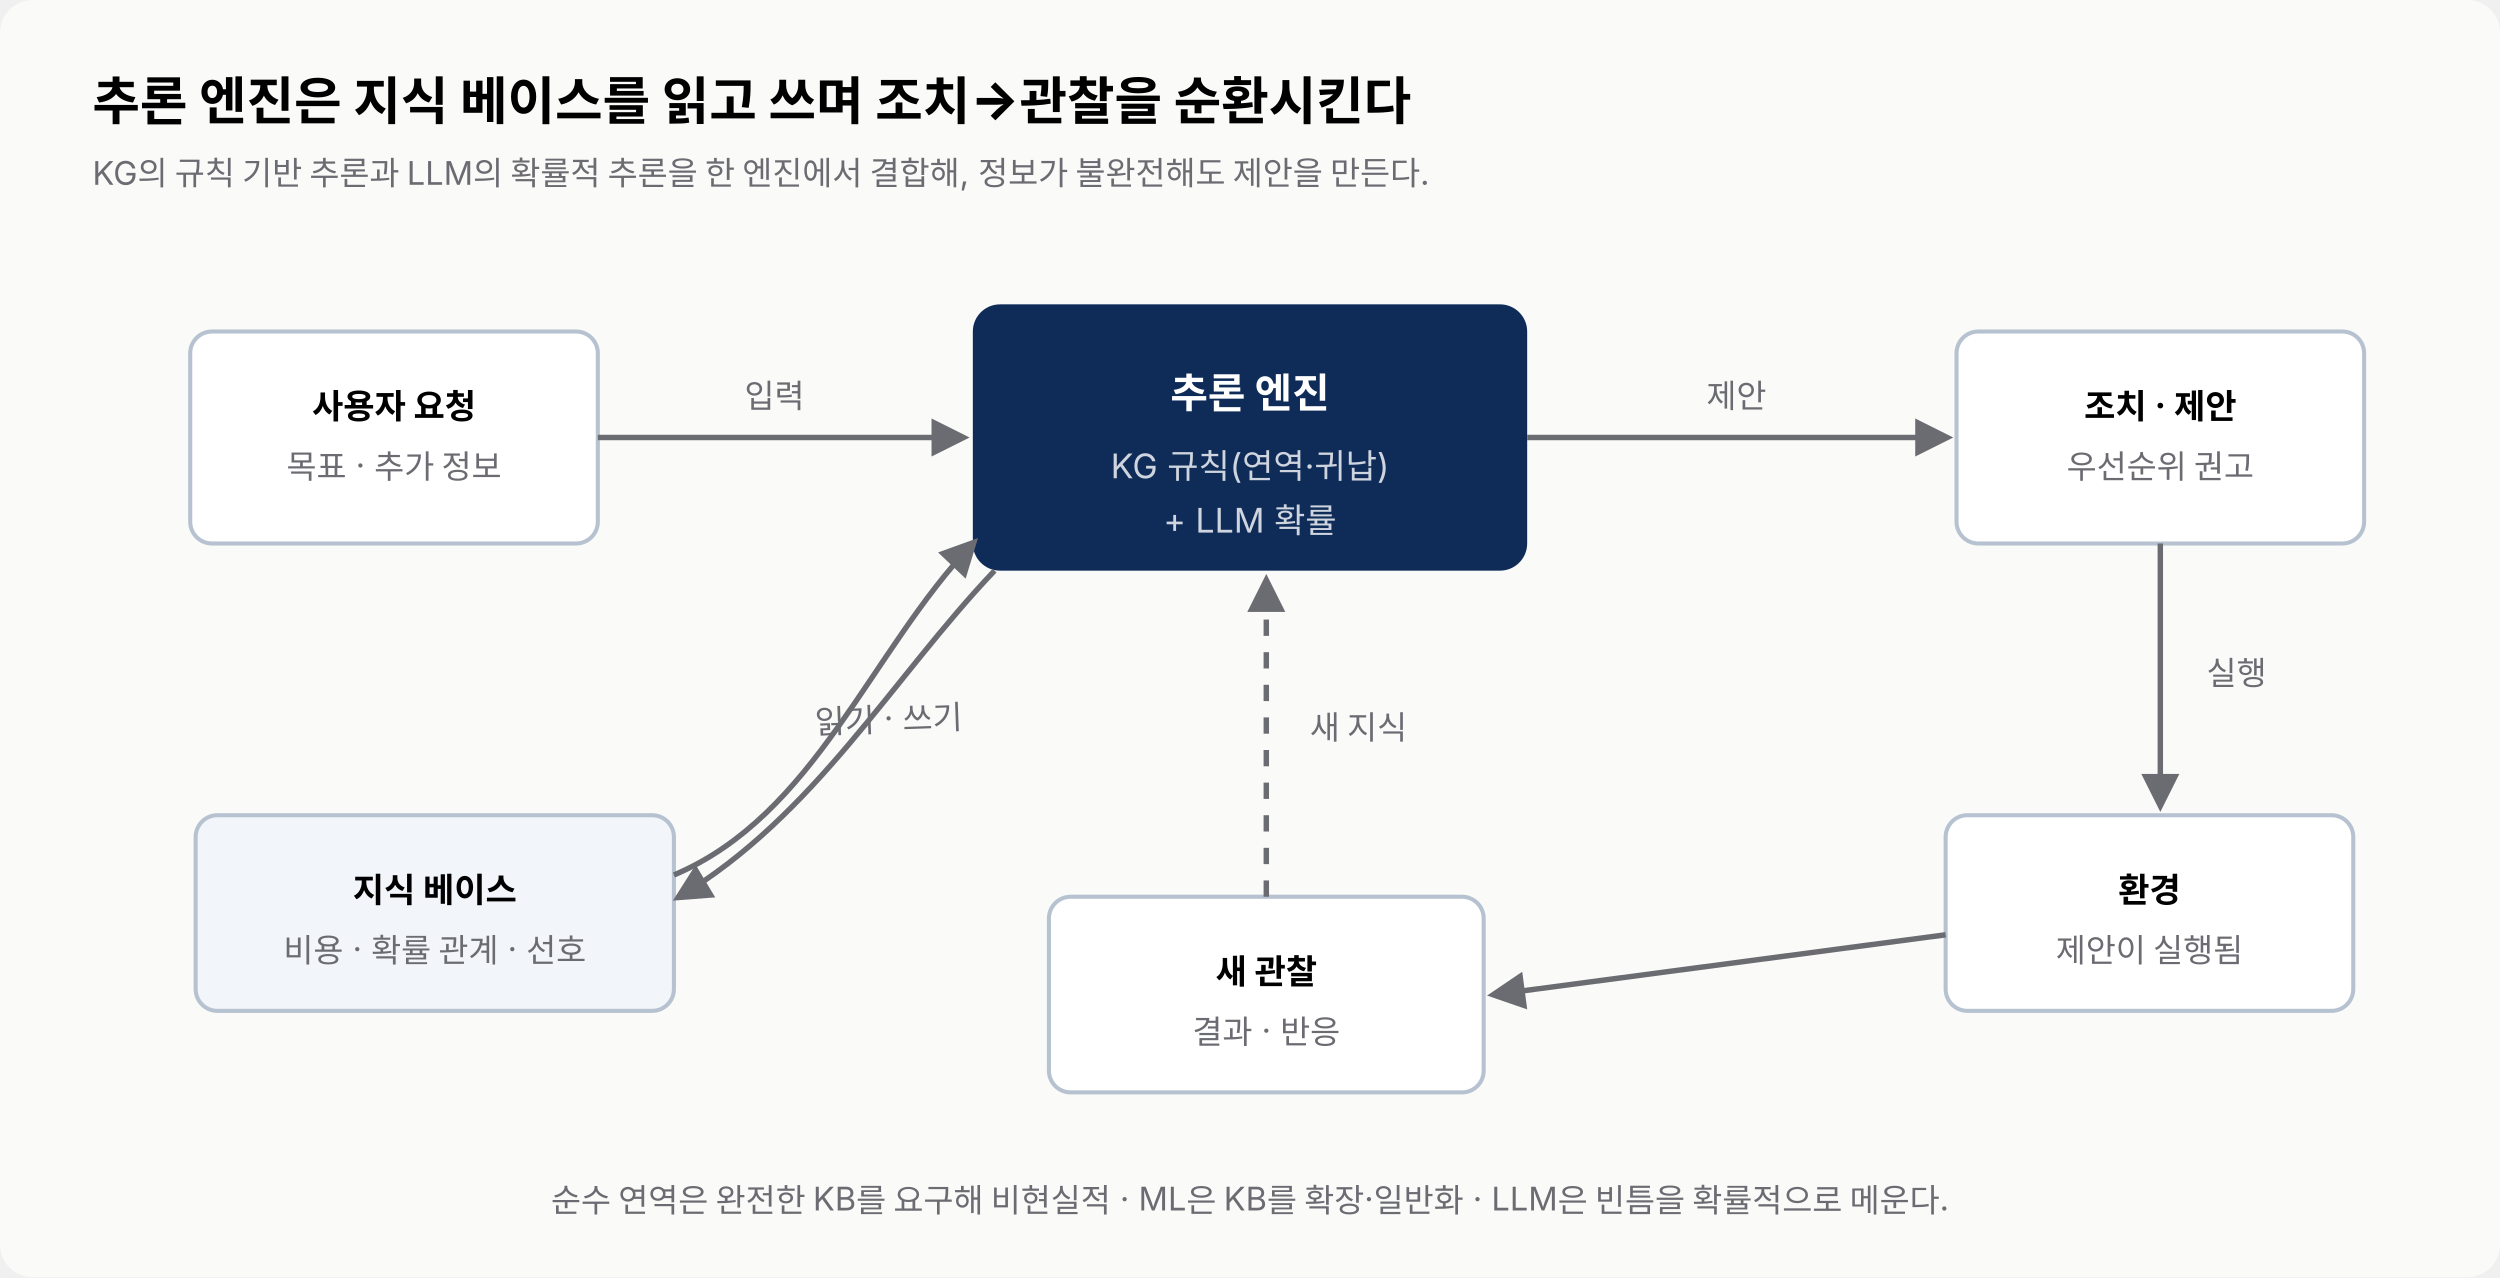
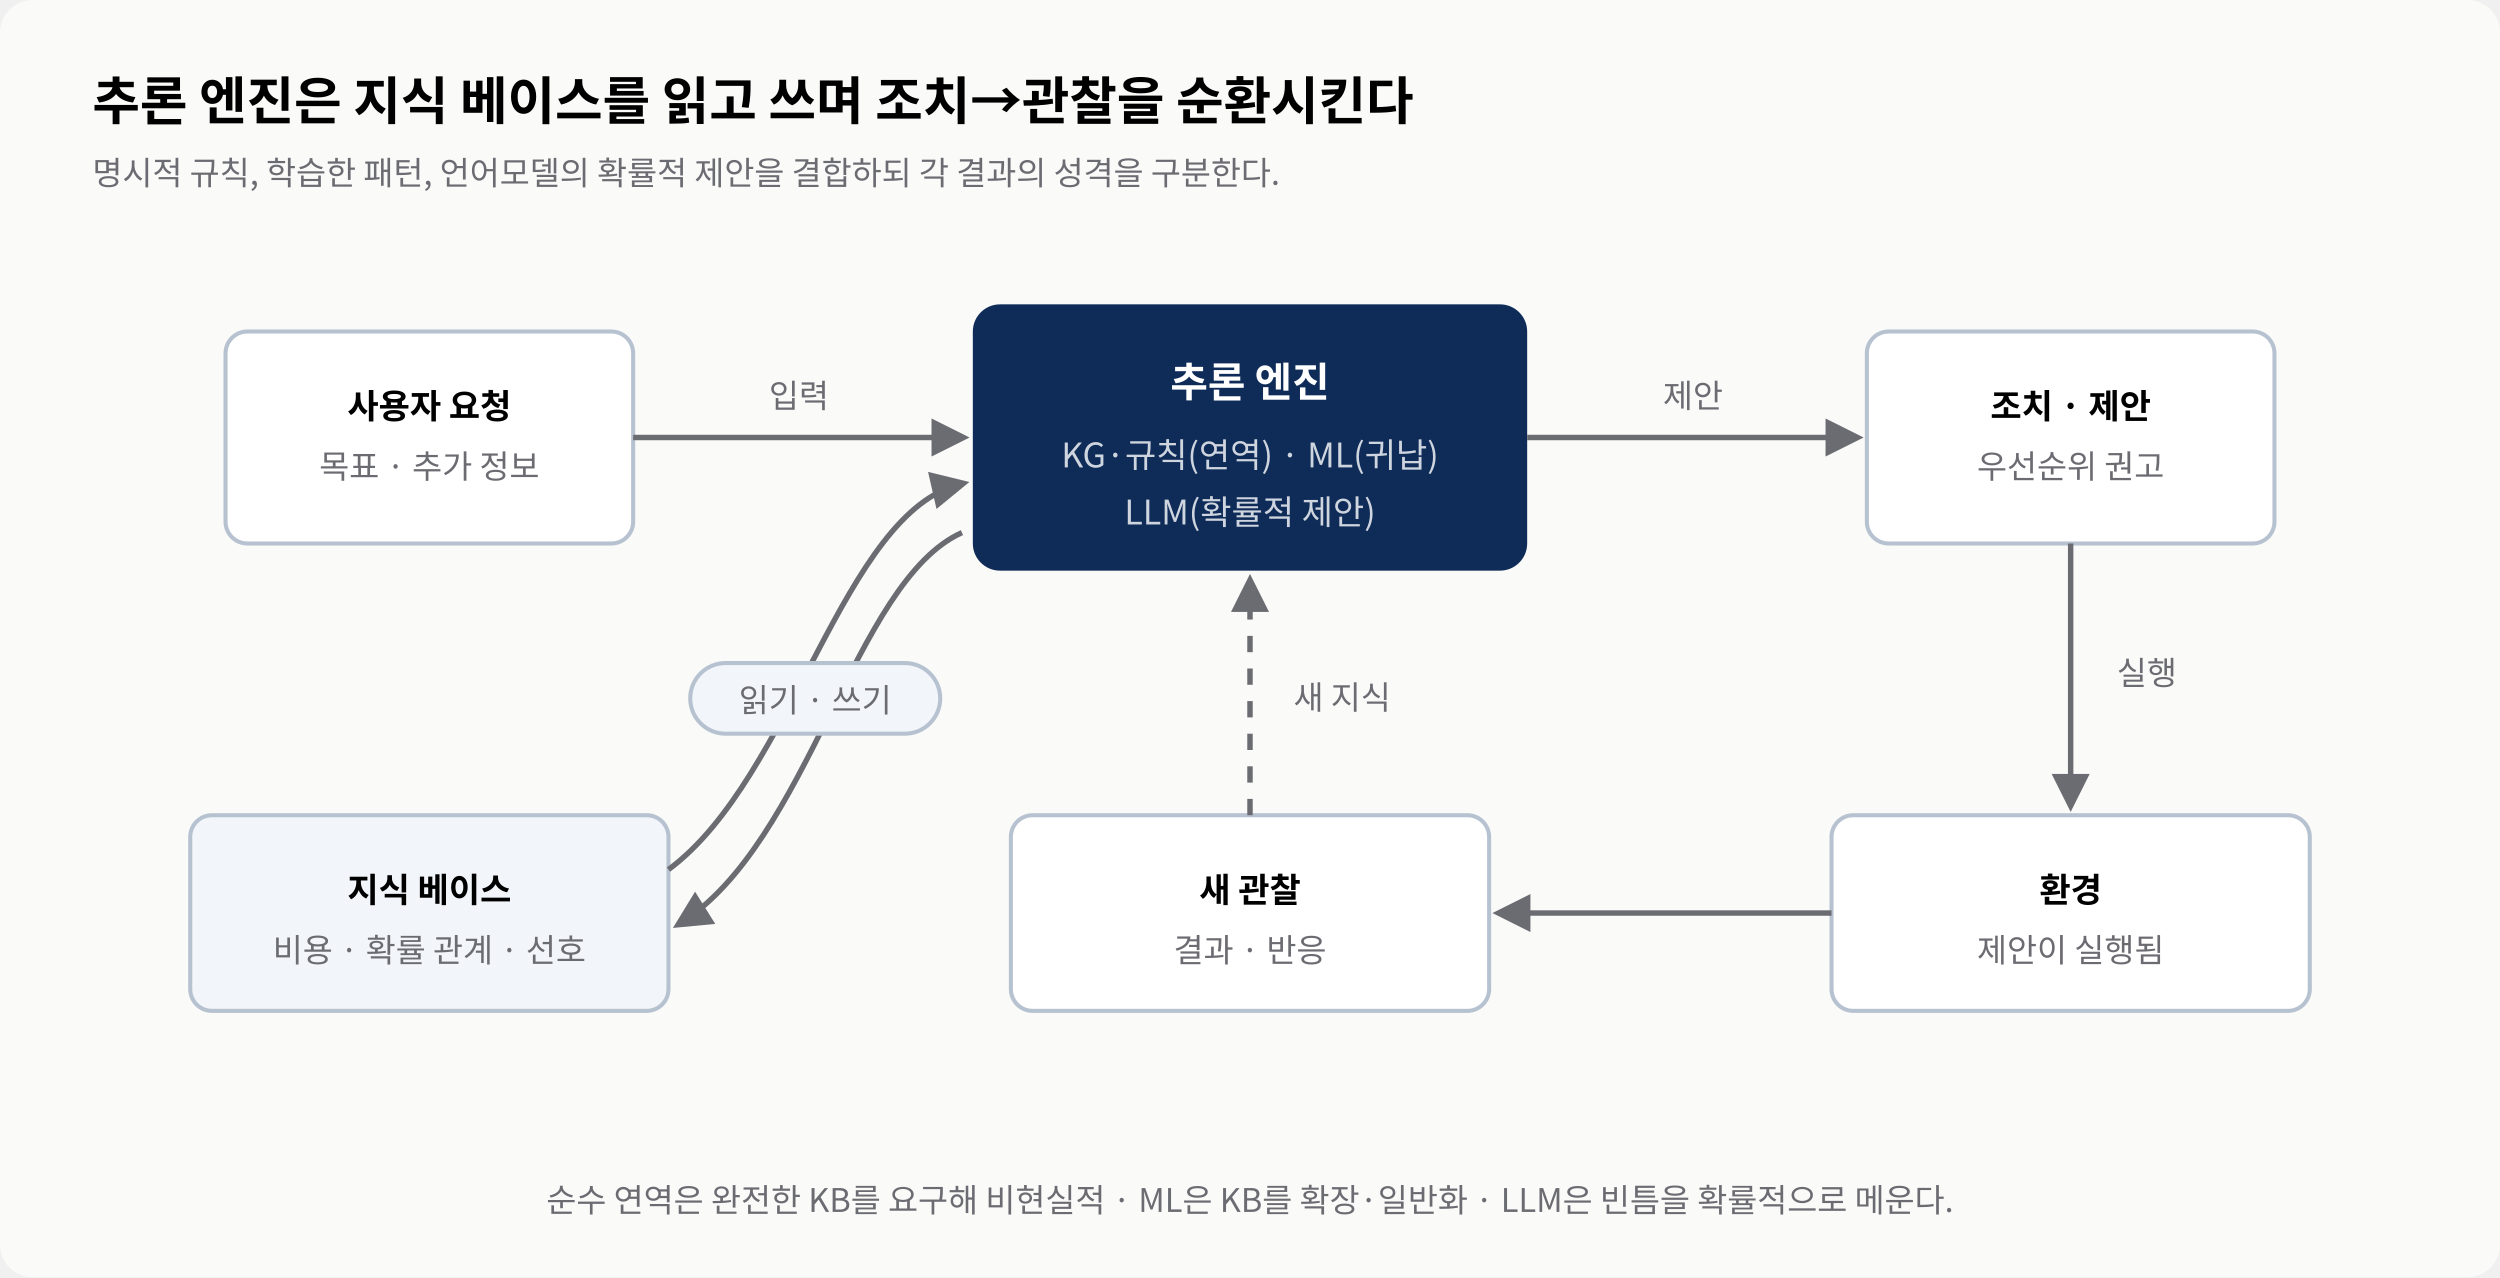
<svg xmlns="http://www.w3.org/2000/svg" viewBox="0 0 920 470" role="img" aria-labelledby="title desc">
  <defs>
    <marker id="a" viewBox="0 0 10 10" refX="8" refY="5" markerWidth="7" markerHeight="7" orient="auto">
      <path d="M0 0L10 5L0 10z" fill="#6B6B72" />
    </marker>
-     <style>.t{font-family:Inter,'Noto Sans KR',sans-serif}.h{font-size:19px;font-weight:800}.sh{font-size:15px;font-weight:800}.b{font-size:12.5px}.m{font-size:12px;fill:#6B6B72}.box{fill:#fff;stroke:#B7C2D1;stroke-width:1.5}.soft{fill:#F2F5F9;stroke:#B7C2D1;stroke-width:1.5}.navy{fill:#0F2C59}.line{stroke:#6B6B72;stroke-width:2;fill:none;marker-end:url(#a)}.dash{stroke:#6B6B72;stroke-width:2;fill:none;stroke-dasharray:6 6;marker-end:url(#a)}</style>
+     <style>.t{font-family:'Noto Sans CJK KR','Apple SD Gothic Neo','Malgun Gothic','Noto Sans KR',NanumGothic,Inter,system-ui,sans-serif}.h{font-size:19px;font-weight:800}.sh{font-size:15px;font-weight:800}.b{font-size:12.5px}.m{font-size:12px;fill:#6B6B72}.box{fill:#fff;stroke:#B7C2D1;stroke-width:1.5}.soft{fill:#F2F5F9;stroke:#B7C2D1;stroke-width:1.5}.navy{fill:#0F2C59}.line{stroke:#6B6B72;stroke-width:2;fill:none;marker-end:url(#a)}.dash{stroke:#6B6B72;stroke-width:2;fill:none;stroke-dasharray:6 6;marker-end:url(#a)}</style>
  </defs>
  <rect width="920" height="470" rx="12" fill="#FAFAF9" />
  <text class="t h" x="34" y="44">추론 엔진은 지식 베이스를 읽고 쓰며 조치→관찰을 순환시킨다</text>
-   <text class="t m" x="34" y="68">KG의 규칙 기반 추론과 LLM의 확률적 추론을 한 엔진에서 결합해, 정보가 불완전해도 제안을 만든다.</text>
+   <text class="t m" x="34" y="68">명시적 규칙, 학습한 패턴, 언어모델의 확률적 제안을 결합하되 각 결과의 성격을 구분한다.</text>
  <rect class="navy" x="358" y="112" width="204" height="98" rx="10" />
-   <text x="460" y="150" text-anchor="middle" fill="#fff" class="t sh">추론 엔진</text>
-   <text x="460" y="176" text-anchor="middle" fill="#fff" opacity=".8" class="t b">KG 규칙(연역·귀납)</text>
-   <text x="460" y="196" text-anchor="middle" fill="#fff" opacity=".8" class="t b">+ LLM 확률</text>
+   <text x="460" y="146" text-anchor="middle" fill="#fff" class="t sh">추론 엔진</text>
+   <text x="460" y="172" text-anchor="middle" fill="#fff" opacity=".8" class="t b">KG·규칙(연역) · ML(귀납)</text>
+   <text x="460" y="193" text-anchor="middle" fill="#fff" opacity=".8" class="t b">LLM(확률적 제안)</text>
  <g class="t" text-anchor="middle">
-     <rect class="box" x="70" y="122" width="150" height="78" rx="8" />
-     <text x="145" y="154" class="b" font-weight="700">사용자 요청</text>
-     <text x="145" y="176" class="m">목표 · 추가 정보</text>
-     <rect class="box" x="720" y="122" width="150" height="78" rx="8" />
-     <text x="795" y="154" class="b" font-weight="700">조치 · 제안</text>
-     <text x="795" y="176" class="m">우선순위 권고</text>
-     <rect class="box" x="716" y="300" width="150" height="72" rx="8" />
-     <text x="791" y="332" class="b" font-weight="700">환경</text>
-     <text x="791" y="354" class="m">제안이 실행됨</text>
-     <rect class="box" x="386" y="330" width="160" height="72" rx="8" />
-     <text x="466" y="362" class="b" font-weight="700">새 관찰</text>
-     <text x="466" y="384" class="m">결과 · 반응</text>
-     <rect class="soft" x="72" y="300" width="176" height="72" rx="8" />
-     <text x="160" y="332" class="b" font-weight="700">지식 베이스</text>
-     <text x="160" y="354" class="m">비용 · 확률 관계 · 선호</text>
+     <rect class="box" x="83" y="122" width="150" height="78" rx="8" />
+     <text x="158" y="154" class="b" font-weight="700">사용자 요청</text>
+     <text x="158" y="176" class="m">목표 · 추가 정보</text>
+     <rect class="box" x="687" y="122" width="150" height="78" rx="8" />
+     <text x="762" y="154" class="b" font-weight="700">조치 · 제안</text>
+     <text x="762" y="176" class="m">우선순위 권고</text>
+     <rect class="box" x="674" y="300" width="176" height="72" rx="8" />
+     <text x="762" y="332" class="b" font-weight="700">환경</text>
+     <text x="762" y="354" class="m">제안이 실행됨</text>
+     <rect class="box" x="372" y="300" width="176" height="72" rx="8" />
+     <text x="460" y="332" class="b" font-weight="700">새 관찰</text>
+     <text x="460" y="354" class="m">결과 · 반응</text>
+     <rect class="soft" x="70" y="300" width="176" height="72" rx="8" />
+     <text x="158" y="332" class="b" font-weight="700">지식 베이스</text>
+     <text x="158" y="354" class="m">비용 · 확률 관계 · 선호</text>
  </g>
-   <path class="line" d="M220 161H354" />
-   <text x="285" y="150" class="t m" text-anchor="middle">입력</text>
-   <path class="line" d="M562 161H716" />
-   <text x="639" y="150" class="t m" text-anchor="middle">제안</text>
-   <path class="line" d="M795 200V296" />
-   <text x="812" y="252" class="t m">실행</text>
-   <path class="line" d="M716 344L550 366" />
-   <path class="dash" d="M466 330V214" />
-   <text x="482" y="272" class="t m">새 지식</text>
-   <path class="line" d="M248 322C300 300 320 240 358 200" />
-   <path class="line" d="M366 210C328 250 300 300 250 330" stroke="#6B6B72" />
-   <text x="300" y="270" class="t m" transform="rotate(-2 300 270)">읽기 · 쓰기</text>
+   <path class="line" d="M233 161H354" />
+   <text x="294" y="150" class="t m" text-anchor="middle">입력</text>
+   <path class="line" d="M562 161H683" />
+   <text x="623" y="150" class="t m" text-anchor="middle">제안</text>
+   <path class="line" d="M762 200V296" />
+   <text x="779" y="252" class="t m">실행</text>
+   <path class="line" d="M674 336H552" />
+   <path class="dash" d="M460 300V214" />
+   <text x="476" y="261" class="t m">새 지식</text>
+   <path class="line" d="M246 320C292 286 310 188 354 178" />
+   <path class="line" d="M354 196C314 214 298 310 250 340" />
+   <rect class="soft" x="254" y="244" width="92" height="26" rx="13" />
+   <text x="300" y="262" class="t m" text-anchor="middle">읽기 · 쓰기</text>
  <text class="t m" x="460" y="446" text-anchor="middle">순수 연역은 완전한 KB를 요구해 비현실적 · ML은 KB를 확장·일반화 · LLM은 빈틈을 확률적으로 메운다.</text>
</svg>
